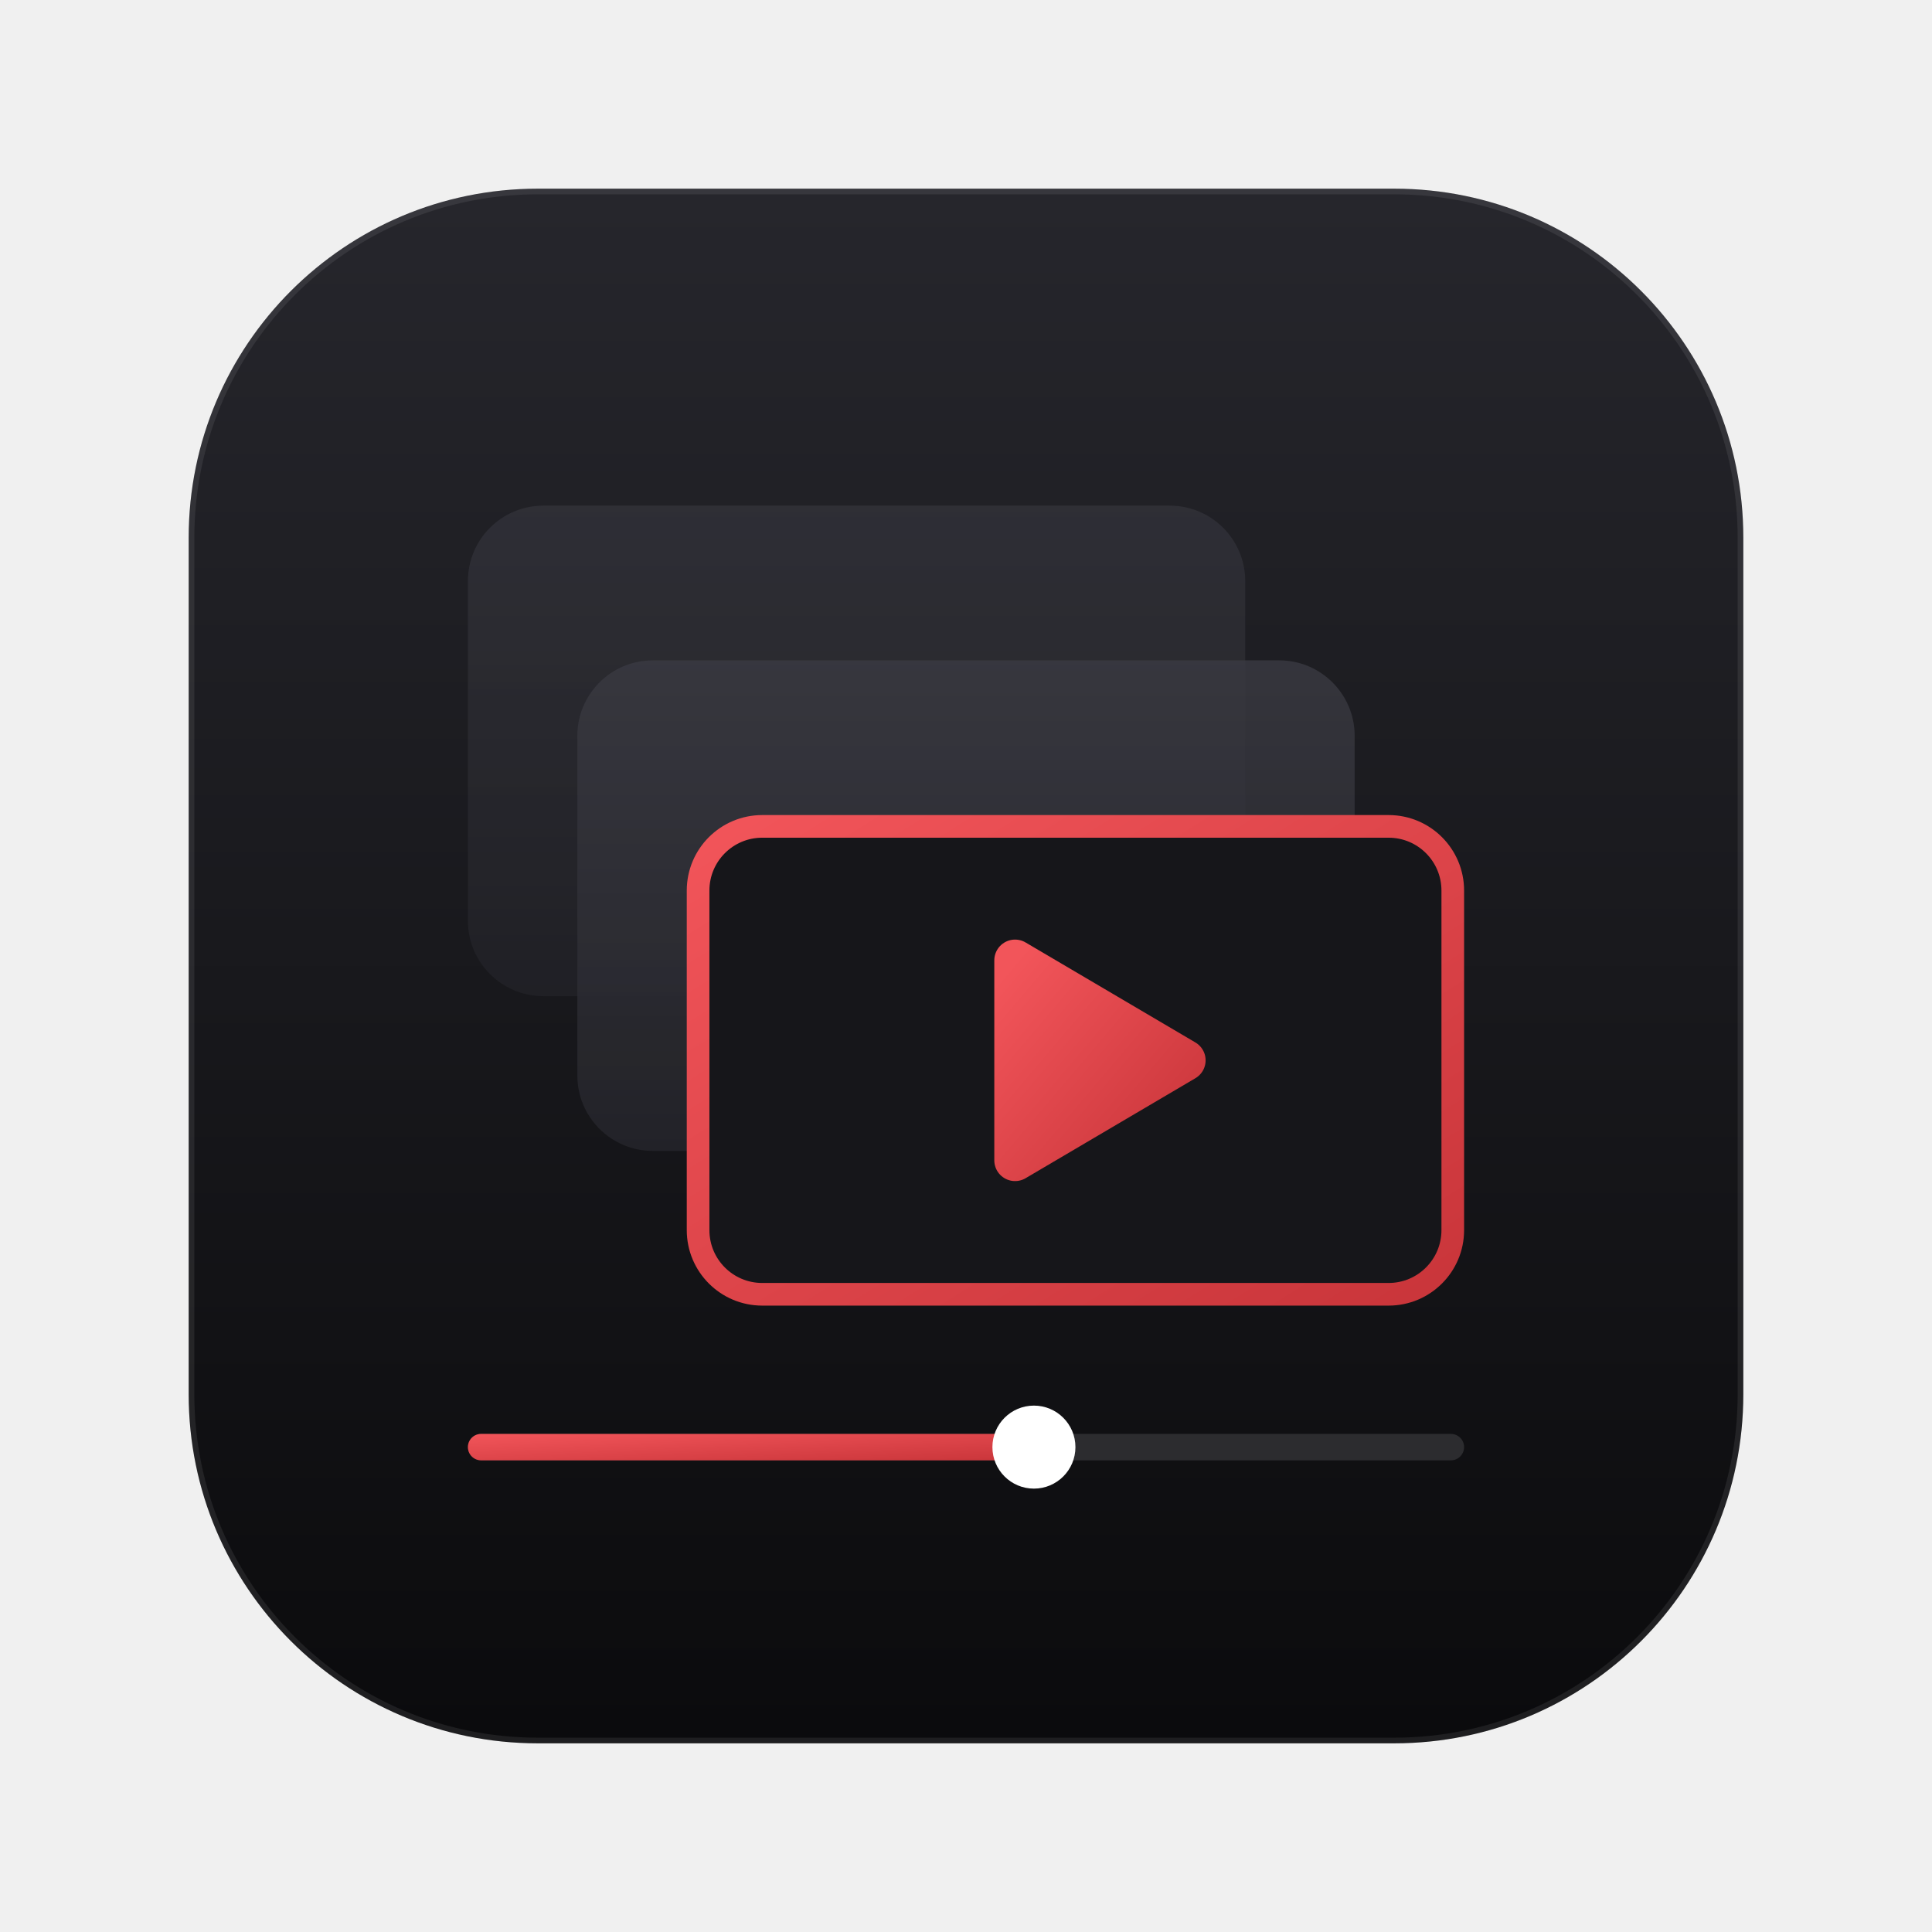
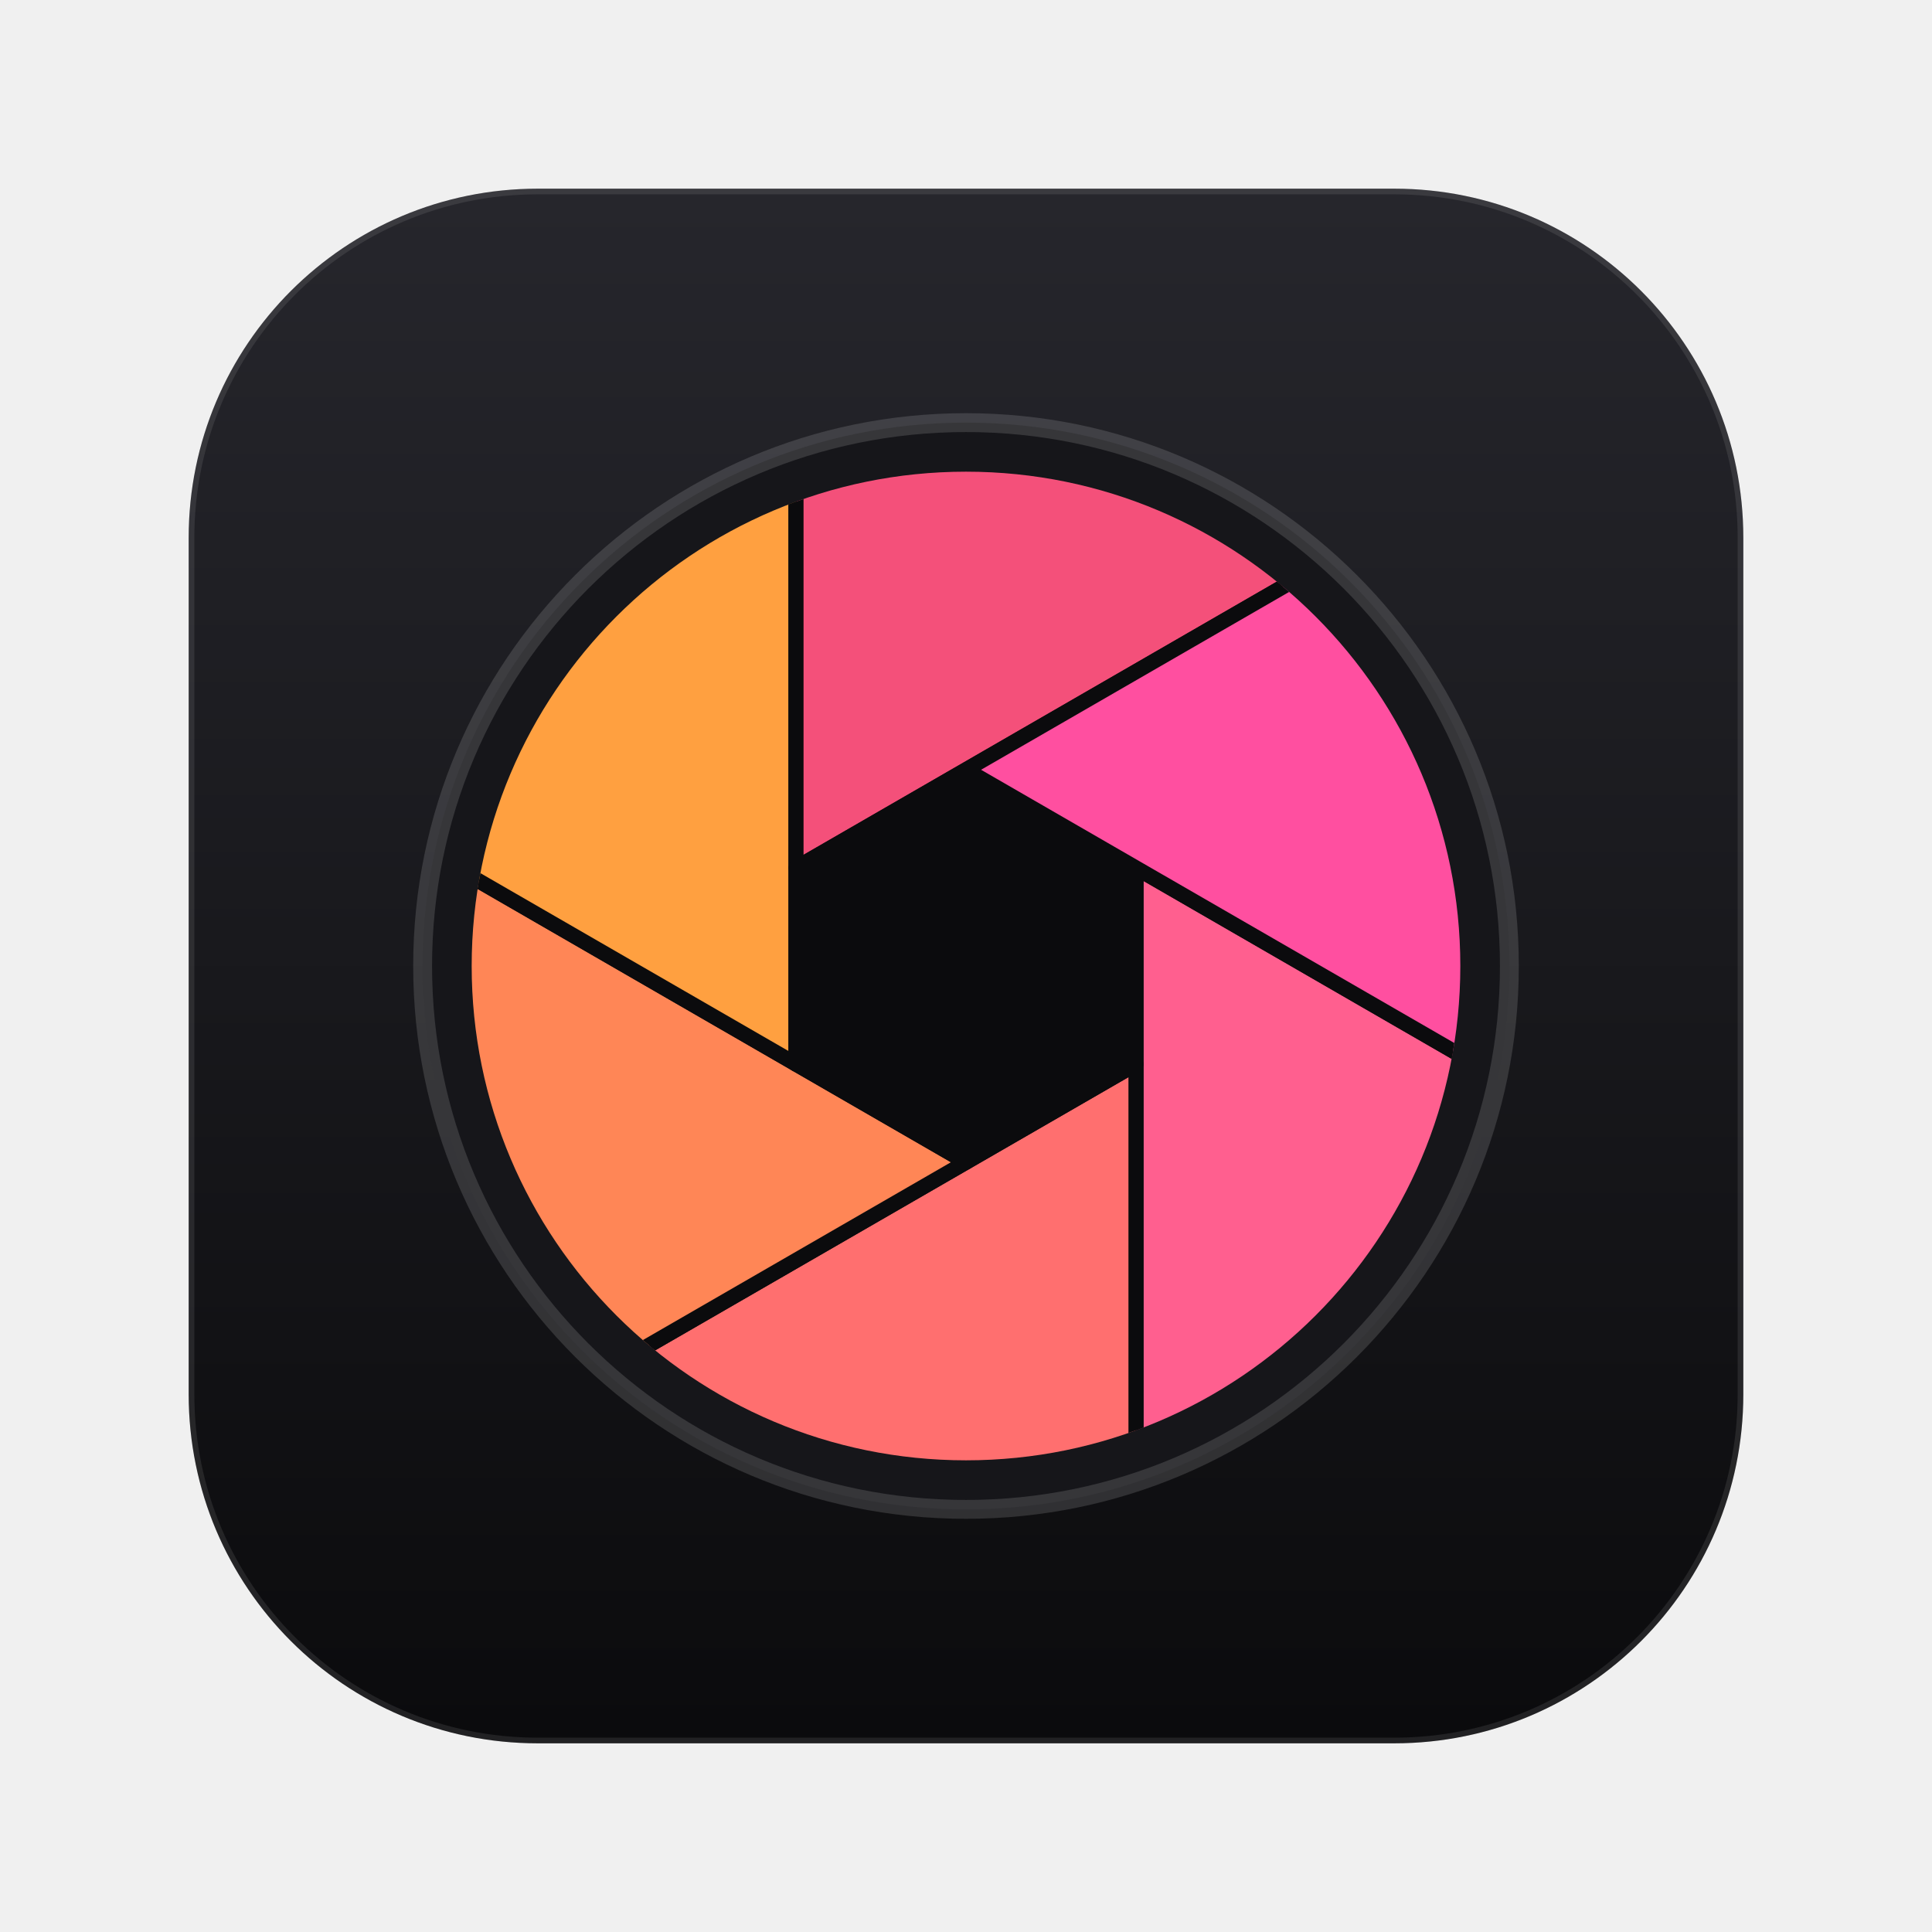
<svg xmlns="http://www.w3.org/2000/svg" width="1024" height="1024" viewBox="0 0 1024 1024">
  <defs>
    <linearGradient id="bg" x1="0" y1="0" x2="0" y2="1">
      <stop offset="0" stop-color="#26262c" />
      <stop offset="1" stop-color="#0b0b0d" />
    </linearGradient>
-     <linearGradient id="accent" x1="0" y1="0" x2="1" y2="1">
-       <stop offset="0" stop-color="#f2555a" />
-       <stop offset="1" stop-color="#c9353a" />
-     </linearGradient>
-     <linearGradient id="clip" x1="0" y1="0" x2="0" y2="1">
-       <stop offset="0" stop-color="#3a3a42" />
-       <stop offset="1" stop-color="#26262c" />
-     </linearGradient>
+     <clipPath id="lens">
+       <circle cx="512" cy="512" r="262" />
+     </clipPath>
  </defs>
  <rect x="100" y="100" width="824" height="824" rx="185" fill="url(#bg)" />
-   <rect x="101.5" y="101.5" width="821" height="821" rx="183.5" fill="none" stroke="#ffffff" stroke-opacity="0.08" stroke-width="3" />
-   <rect x="248" y="268" width="412" height="260" rx="40" fill="url(#clip)" opacity="0.55" />
-   <rect x="306" y="350" width="412" height="260" rx="40" fill="url(#clip)" opacity="0.8" />
-   <rect x="370" y="438" width="400" height="248" rx="34" fill="#16161a" stroke="url(#accent)" stroke-width="12" />
-   <path d="M538 509 L538 615 L628 562 Z" fill="url(#accent)" stroke="url(#accent)" stroke-width="22" stroke-linejoin="round" />
-   <rect x="248" y="760" width="528" height="14" rx="7" fill="#ffffff" fill-opacity="0.12" />
-   <rect x="248" y="760" width="300" height="14" rx="7" fill="url(#accent)" />
-   <circle cx="548" cy="767" r="22" fill="#ffffff" />
+   <rect x="101.5" y="101.5" width="821" height="821" rx="183.5" fill="none" stroke="#ffffff" stroke-opacity="0.09" stroke-width="3" />
+   <circle cx="512" cy="512" r="288" fill="#16161a" stroke="#ffffff" stroke-opacity="0.14" stroke-width="10" />
+   <g clip-path="url(#lens)" stroke="#0b0b0d" stroke-width="8" stroke-linejoin="round">
+     <polygon points="512.0,408.0 1118.2,758.0 602.1,1160.0 602.1,460.0" fill="#ff5f8f" />
+     <polygon points="602.1,460.0 602.1,1160.0 -4.2,914.0 602.1,564.0" fill="#ff6f6f" />
+     <polygon points="602.1,564.0 -4.2,914.0 -94.2,266.0 512.0,616.0" fill="#ff8656" />
+     <polygon points="512.0,616.0 -94.2,266.0 421.9,-136.0 421.9,564.0" fill="#ffa040" />
+     <polygon points="421.9,564.0 421.9,-136.0 1028.2,110.0 421.9,460.0" fill="#f4507a" />
+     <polygon points="421.9,460.0 1028.2,110.0 1118.2,758.0 512.0,408.0" fill="#ff4fa0" />
+   </g>
+   <polygon points="512.0,408.0 602.1,460.0 602.1,564.0 512.0,616.0 421.9,564.0 421.9,460.0" fill="#0b0b0d" />
</svg>
